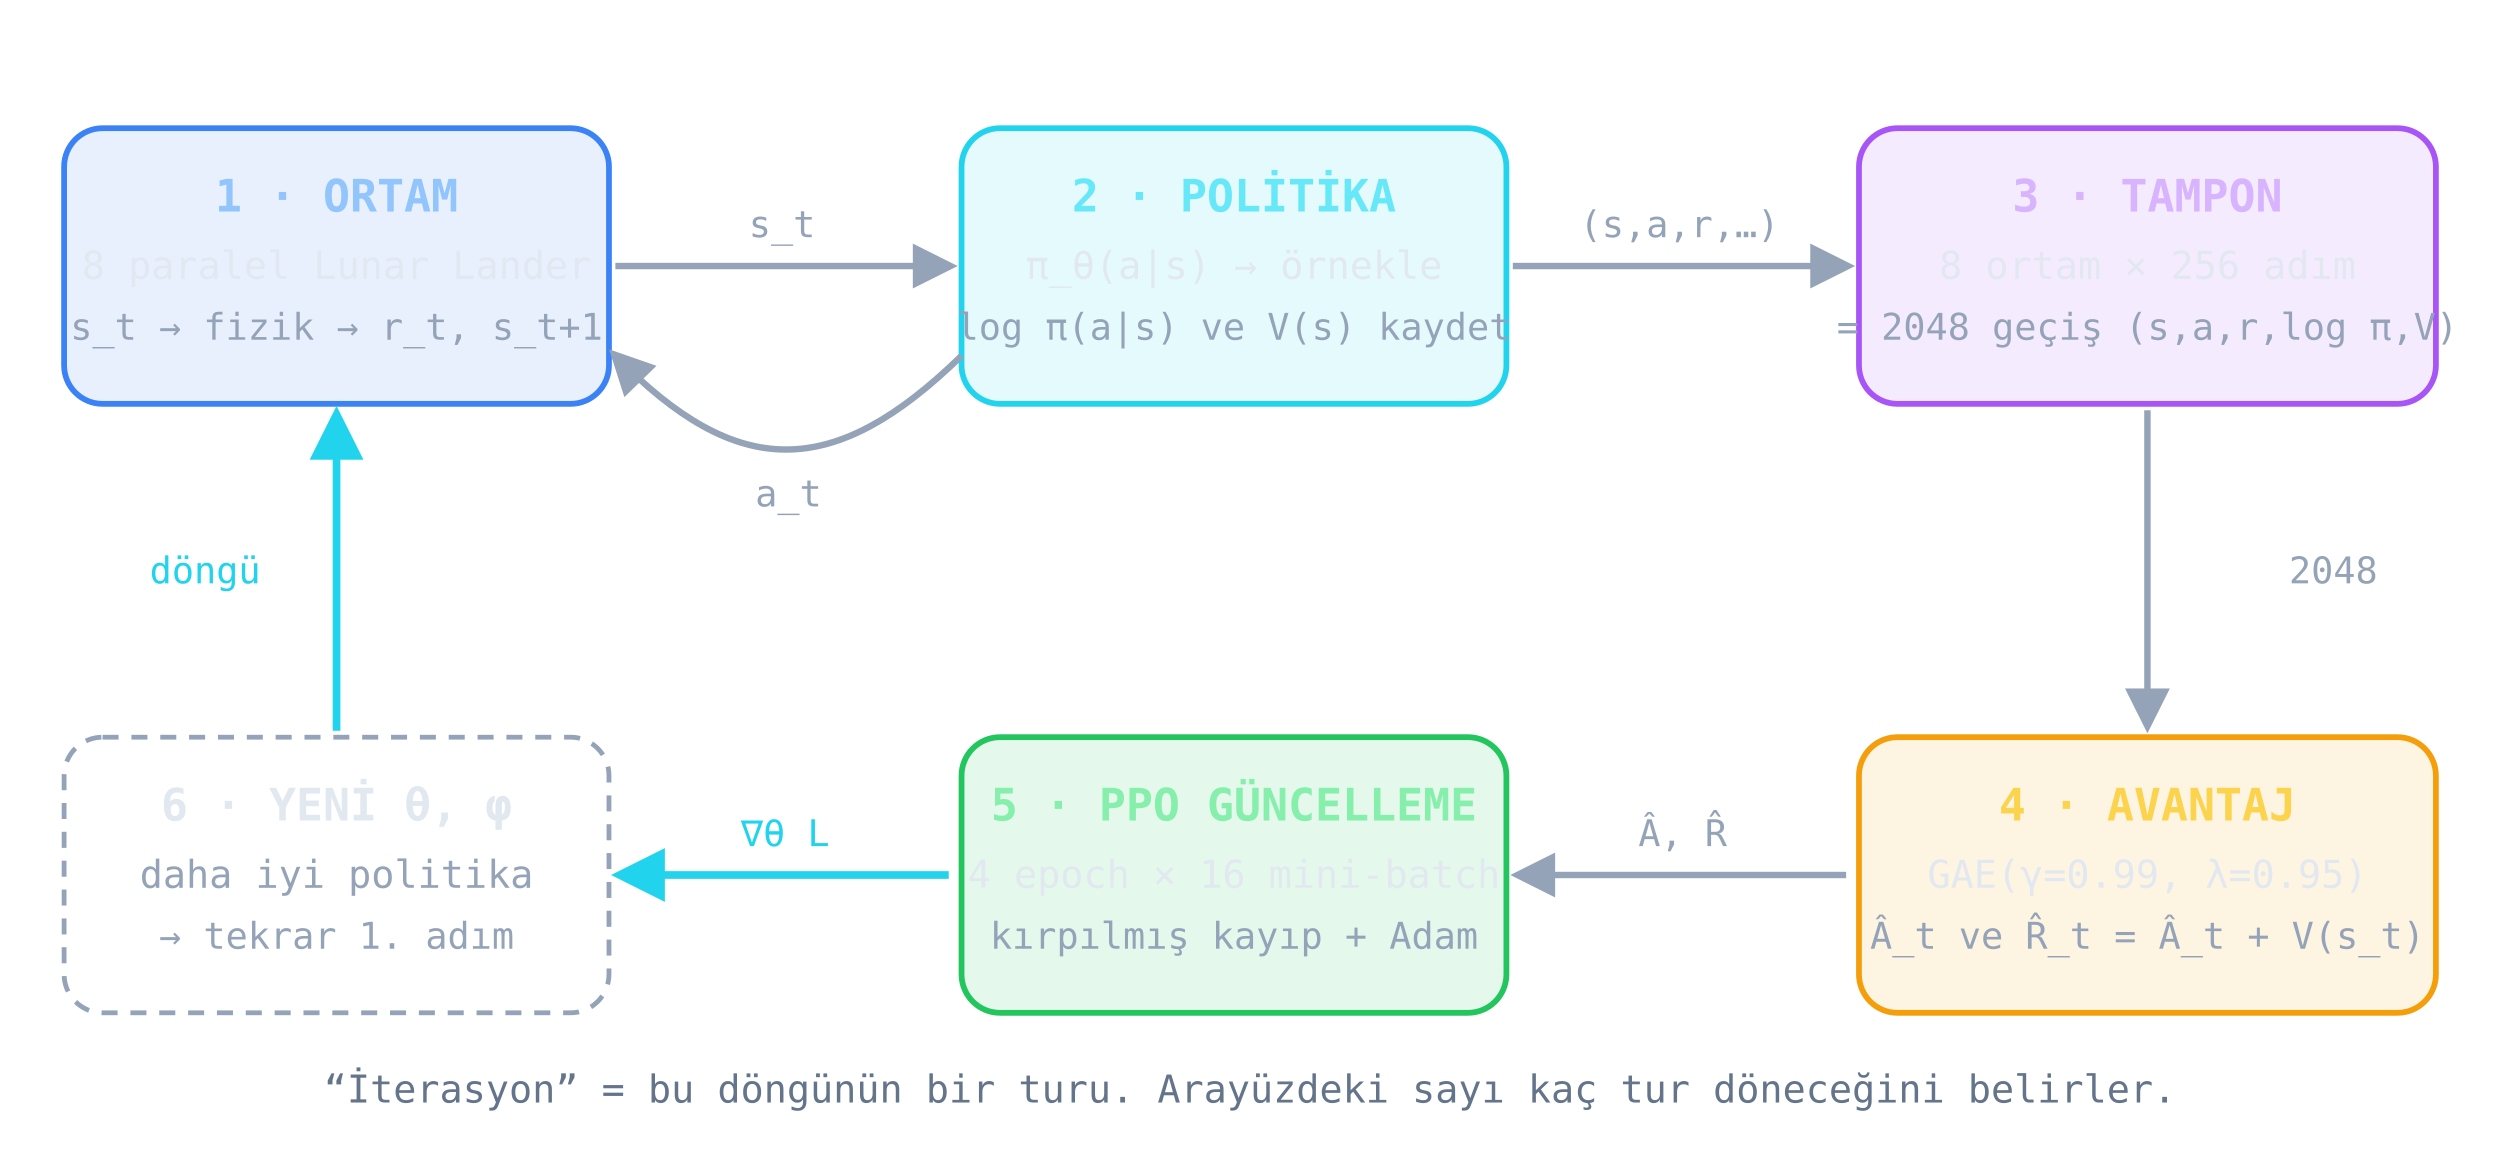
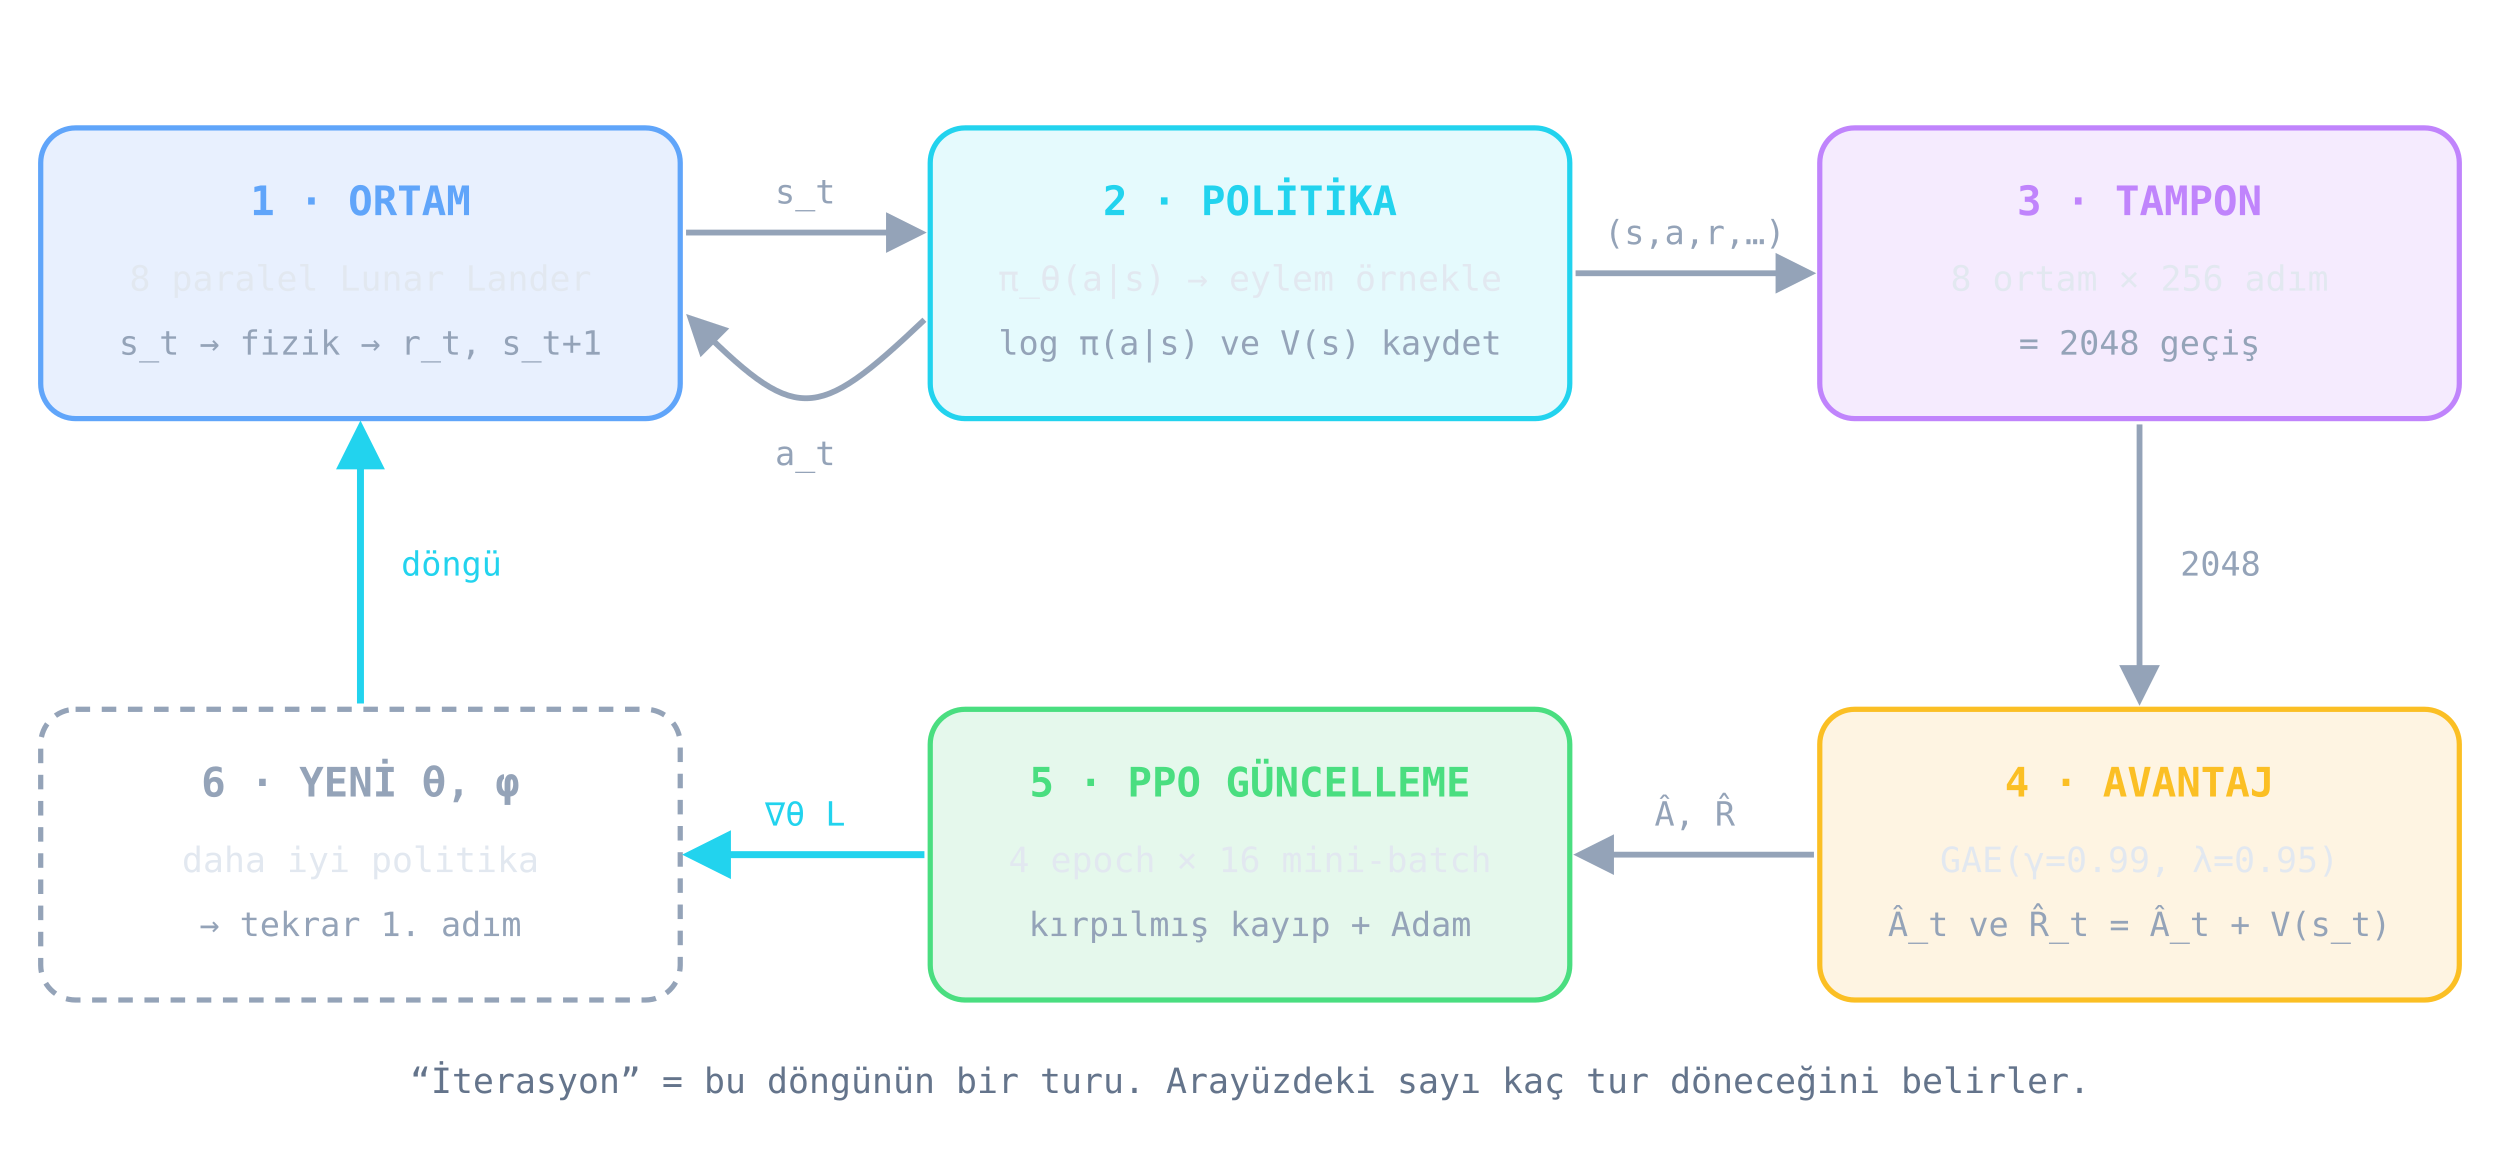
- <svg xmlns="http://www.w3.org/2000/svg" viewBox="0 0 780 360">
+ <svg xmlns="http://www.w3.org/2000/svg" viewBox="0 0 860 400">
  <defs>
    <marker id="ah" viewBox="0 0 10 10" refX="8" refY="5" markerWidth="7" markerHeight="7" orient="auto-start-reverse">
      <path d="M0,0 L10,5 L0,10 z" fill="#94a3b8" />
    </marker>
    <marker id="ahc" viewBox="0 0 10 10" refX="8" refY="5" markerWidth="7" markerHeight="7" orient="auto-start-reverse">
      <path d="M0,0 L10,5 L0,10 z" fill="#22d3ee" />
    </marker>
  </defs>
-   <g font-family="Consolas, monospace">
-     <rect x="20" y="40" width="170" height="86" rx="12" fill="rgba(59,130,246,0.12)" stroke="#3b82f6" stroke-width="1.8" />
-     <text x="105" y="66" fill="#93c5fd" font-size="14" font-weight="bold" text-anchor="middle">1 · ORTAM</text>
-     <text x="105" y="87" fill="#e2e8f0" font-size="12" text-anchor="middle">8 paralel Lunar Lander</text>
-     <text x="105" y="106" fill="#94a3b8" font-size="11.5" text-anchor="middle">s_t → fizik → r_t, s_t+1</text>
-     <rect x="300" y="40" width="170" height="86" rx="12" fill="rgba(34,211,238,0.12)" stroke="#22d3ee" stroke-width="1.8" />
-     <text x="385" y="66" fill="#67e8f9" font-size="14" font-weight="bold" text-anchor="middle">2 · POLİTİKA</text>
-     <text x="385" y="87" fill="#e2e8f0" font-size="12" text-anchor="middle">π_θ(a|s) → örnekle</text>
-     <text x="385" y="106" fill="#94a3b8" font-size="11.5" text-anchor="middle">log π(a|s) ve V(s) kaydet</text>
-     <rect x="580" y="40" width="180" height="86" rx="12" fill="rgba(168,85,247,0.12)" stroke="#a855f7" stroke-width="1.8" />
-     <text x="670" y="66" fill="#d8b4fe" font-size="14" font-weight="bold" text-anchor="middle">3 · TAMPON</text>
-     <text x="670" y="87" fill="#e2e8f0" font-size="12" text-anchor="middle">8 ortam × 256 adım</text>
-     <text x="670" y="106" fill="#94a3b8" font-size="11.5" text-anchor="middle">= 2048 geçiş (s,a,r,log π,V)</text>
-     <rect x="580" y="230" width="180" height="86" rx="12" fill="rgba(245,158,11,0.12)" stroke="#f59e0b" stroke-width="1.8" />
-     <text x="670" y="256" fill="#fcd34d" font-size="14" font-weight="bold" text-anchor="middle">4 · AVANTAJ</text>
-     <text x="670" y="277" fill="#e2e8f0" font-size="12" text-anchor="middle">GAE(γ=0.99, λ=0.95)</text>
-     <text x="670" y="296" fill="#94a3b8" font-size="11.5" text-anchor="middle">Â_t  ve  R̂_t = Â_t + V(s_t)</text>
-     <rect x="300" y="230" width="170" height="86" rx="12" fill="rgba(34,197,94,0.12)" stroke="#22c55e" stroke-width="1.8" />
-     <text x="385" y="256" fill="#86efac" font-size="14" font-weight="bold" text-anchor="middle">5 · PPO GÜNCELLEME</text>
-     <text x="385" y="277" fill="#e2e8f0" font-size="12" text-anchor="middle">4 epoch × 16 mini-batch</text>
-     <text x="385" y="296" fill="#94a3b8" font-size="11.5" text-anchor="middle">kırpılmış kayıp + Adam</text>
-     <rect x="20" y="230" width="170" height="86" rx="12" fill="rgba(255,255,255,0.05)" stroke="#94a3b8" stroke-width="1.5" stroke-dasharray="5,4" />
-     <text x="105" y="256" fill="#e2e8f0" font-size="14" font-weight="bold" text-anchor="middle">6 · YENİ θ, φ</text>
-     <text x="105" y="277" fill="#94a3b8" font-size="12" text-anchor="middle">daha iyi politika</text>
-     <text x="105" y="296" fill="#94a3b8" font-size="11.5" text-anchor="middle">→ tekrar 1. adım</text>
-     <line x1="192" y1="83" x2="296" y2="83" stroke="#94a3b8" stroke-width="2" marker-end="url(#ah)" />
-     <text x="244" y="74" fill="#94a3b8" font-size="11.5" text-anchor="middle">s_t</text>
-     <path d="M300,111 C260,150 230,150 192,111" fill="none" stroke="#94a3b8" stroke-width="2" marker-end="url(#ah)" />
-     <text x="246" y="158" fill="#94a3b8" font-size="11.5" text-anchor="middle">a_t</text>
-     <line x1="472" y1="83" x2="576" y2="83" stroke="#94a3b8" stroke-width="2" marker-end="url(#ah)" />
-     <text x="524" y="74" fill="#94a3b8" font-size="11.5" text-anchor="middle">(s,a,r,…)</text>
-     <line x1="670" y1="128" x2="670" y2="226" stroke="#94a3b8" stroke-width="2" marker-end="url(#ah)" />
-     <text x="728" y="182" fill="#94a3b8" font-size="11.5" text-anchor="middle">2048</text>
-     <line x1="576" y1="273" x2="474" y2="273" stroke="#94a3b8" stroke-width="2" marker-end="url(#ah)" />
-     <text x="525" y="264" fill="#94a3b8" font-size="11.5" text-anchor="middle">Â, R̂</text>
-     <line x1="296" y1="273" x2="194" y2="273" stroke="#22d3ee" stroke-width="2.4" marker-end="url(#ahc)" />
-     <text x="245" y="264" fill="#22d3ee" font-size="11.5" text-anchor="middle">∇θ L</text>
-     <line x1="105" y1="228" x2="105" y2="130" stroke="#22d3ee" stroke-width="2.4" marker-end="url(#ahc)" />
-     <text x="64" y="182" fill="#22d3ee" font-size="11.5" text-anchor="middle">döngü</text>
-     <text x="390" y="344" fill="#64748b" font-size="12" text-anchor="middle">“İterasyon” = bu döngünün bir turu. Arayüzdeki sayı kaç tur döneceğini belirler.</text>
+   <g font-family="Consolas, Menlo, monospace">
+     <rect x="14" y="44" width="220" height="100" rx="12" fill="rgba(59,130,246,0.12)" stroke="#60a5fa" stroke-width="1.8" />
+     <text x="124.0" y="74" fill="#60a5fa" font-size="14" font-weight="bold" text-anchor="middle">1 · ORTAM</text>
+     <text x="124.0" y="100" fill="#e2e8f0" font-size="12" text-anchor="middle">8 paralel Lunar Lander</text>
+     <text x="124.0" y="122" fill="#94a3b8" font-size="11.5" text-anchor="middle">s_t → fizik → r_t, s_t+1</text>
+     <rect x="320" y="44" width="220" height="100" rx="12" fill="rgba(34,211,238,0.12)" stroke="#22d3ee" stroke-width="1.8" />
+     <text x="430.0" y="74" fill="#22d3ee" font-size="14" font-weight="bold" text-anchor="middle">2 · POLİTİKA</text>
+     <text x="430.0" y="100" fill="#e2e8f0" font-size="12" text-anchor="middle">π_θ(a|s) → eylem örnekle</text>
+     <text x="430.0" y="122" fill="#94a3b8" font-size="11.5" text-anchor="middle">log π(a|s) ve V(s) kaydet</text>
+     <rect x="626" y="44" width="220" height="100" rx="12" fill="rgba(168,85,247,0.12)" stroke="#c084fc" stroke-width="1.8" />
+     <text x="736.0" y="74" fill="#c084fc" font-size="14" font-weight="bold" text-anchor="middle">3 · TAMPON</text>
+     <text x="736.0" y="100" fill="#e2e8f0" font-size="12" text-anchor="middle">8 ortam × 256 adım</text>
+     <text x="736.0" y="122" fill="#94a3b8" font-size="11.5" text-anchor="middle">= 2048 geçiş</text>
+     <rect x="626" y="244" width="220" height="100" rx="12" fill="rgba(245,158,11,0.12)" stroke="#fbbf24" stroke-width="1.8" />
+     <text x="736.0" y="274" fill="#fbbf24" font-size="14" font-weight="bold" text-anchor="middle">4 · AVANTAJ</text>
+     <text x="736.0" y="300" fill="#e2e8f0" font-size="12" text-anchor="middle">GAE(γ=0.99, λ=0.95)</text>
+     <text x="736.0" y="322" fill="#94a3b8" font-size="11.5" text-anchor="middle">Â_t ve R̂_t = Â_t + V(s_t)</text>
+     <rect x="320" y="244" width="220" height="100" rx="12" fill="rgba(34,197,94,0.12)" stroke="#4ade80" stroke-width="1.8" />
+     <text x="430.0" y="274" fill="#4ade80" font-size="14" font-weight="bold" text-anchor="middle">5 · PPO GÜNCELLEME</text>
+     <text x="430.0" y="300" fill="#e2e8f0" font-size="12" text-anchor="middle">4 epoch × 16 mini-batch</text>
+     <text x="430.0" y="322" fill="#94a3b8" font-size="11.5" text-anchor="middle">kırpılmış kayıp + Adam</text>
+     <rect x="14" y="244" width="220" height="100" rx="12" fill="rgba(255,255,255,0.05)" stroke="#94a3b8" stroke-width="1.8" stroke-dasharray="5,4" />
+     <text x="124.0" y="274" fill="#94a3b8" font-size="14" font-weight="bold" text-anchor="middle">6 · YENİ θ, φ</text>
+     <text x="124.0" y="300" fill="#e2e8f0" font-size="12" text-anchor="middle">daha iyi politika</text>
+     <text x="124.0" y="322" fill="#94a3b8" font-size="11.5" text-anchor="middle">→ tekrar 1. adım</text>
+     <line x1="236" y1="80.0" x2="316" y2="80.0" stroke="#94a3b8" stroke-width="2" marker-end="url(#ah)" />
+     <text x="277.0" y="70.0" fill="#94a3b8" font-size="11.5" text-anchor="middle">s_t</text>
+     <path d="M318,110.0 C280,146.0 274,146.0 238,110.0" fill="none" stroke="#94a3b8" stroke-width="2" marker-end="url(#ah)" />
+     <text x="277.0" y="160.0" fill="#94a3b8" font-size="11.5" text-anchor="middle">a_t</text>
+     <line x1="542" y1="94.0" x2="622" y2="94.0" stroke="#94a3b8" stroke-width="2" marker-end="url(#ah)" />
+     <text x="583.0" y="84.0" fill="#94a3b8" font-size="11.5" text-anchor="middle">(s,a,r,…)</text>
+     <line x1="736.0" y1="146" x2="736.0" y2="240" stroke="#94a3b8" stroke-width="2" marker-end="url(#ah)" />
+     <text x="750.0" y="198.0" fill="#94a3b8" font-size="11.5">2048</text>
+     <line x1="624" y1="294.0" x2="544" y2="294.0" stroke="#94a3b8" stroke-width="2" marker-end="url(#ah)" />
+     <text x="583.0" y="284.0" fill="#94a3b8" font-size="11.5" text-anchor="middle">Â, R̂</text>
+     <line x1="318" y1="294.0" x2="238" y2="294.0" stroke="#22d3ee" stroke-width="2.4" marker-end="url(#ahc)" />
+     <text x="277.0" y="284.0" fill="#22d3ee" font-size="11.5" text-anchor="middle">∇θ L</text>
+     <line x1="124.0" y1="242" x2="124.0" y2="148" stroke="#22d3ee" stroke-width="2.4" marker-end="url(#ahc)" />
+     <text x="138.0" y="198.0" fill="#22d3ee" font-size="11.5">döngü</text>
+     <text x="430.0" y="376" fill="#64748b" font-size="12" text-anchor="middle">“İterasyon” = bu döngünün bir turu. Arayüzdeki sayı kaç tur döneceğini belirler.</text>
  </g>
</svg>
